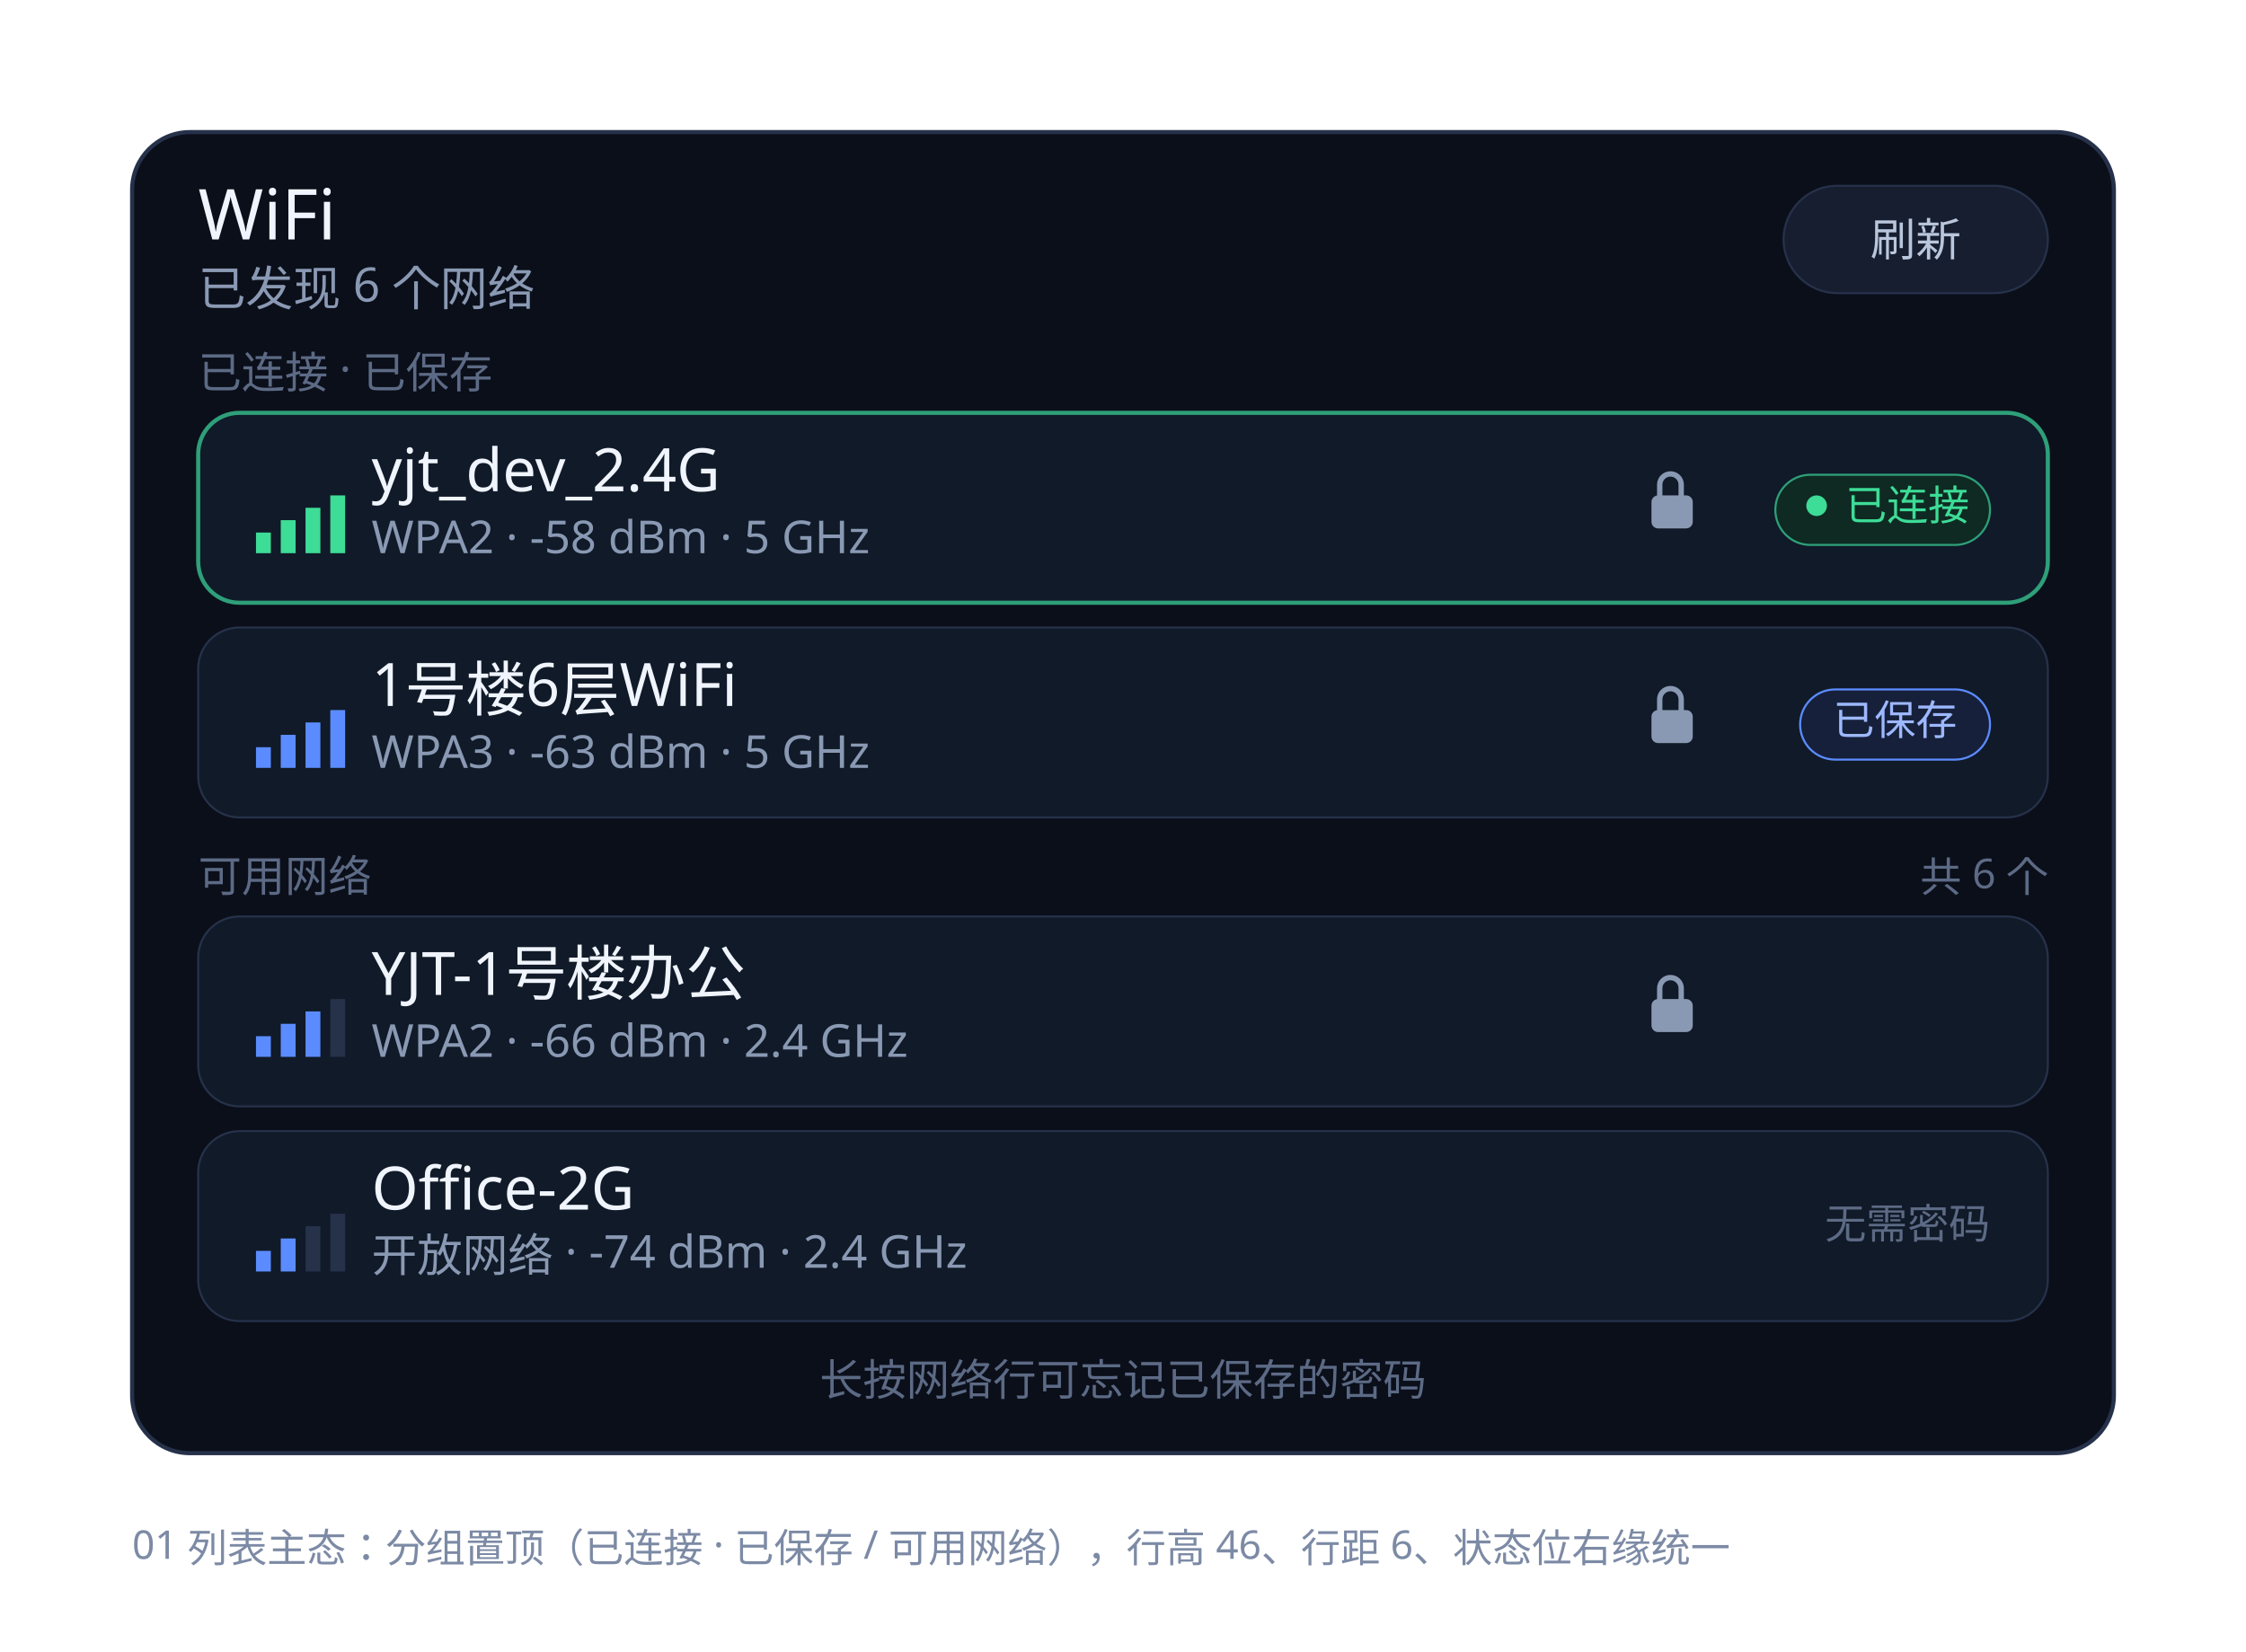
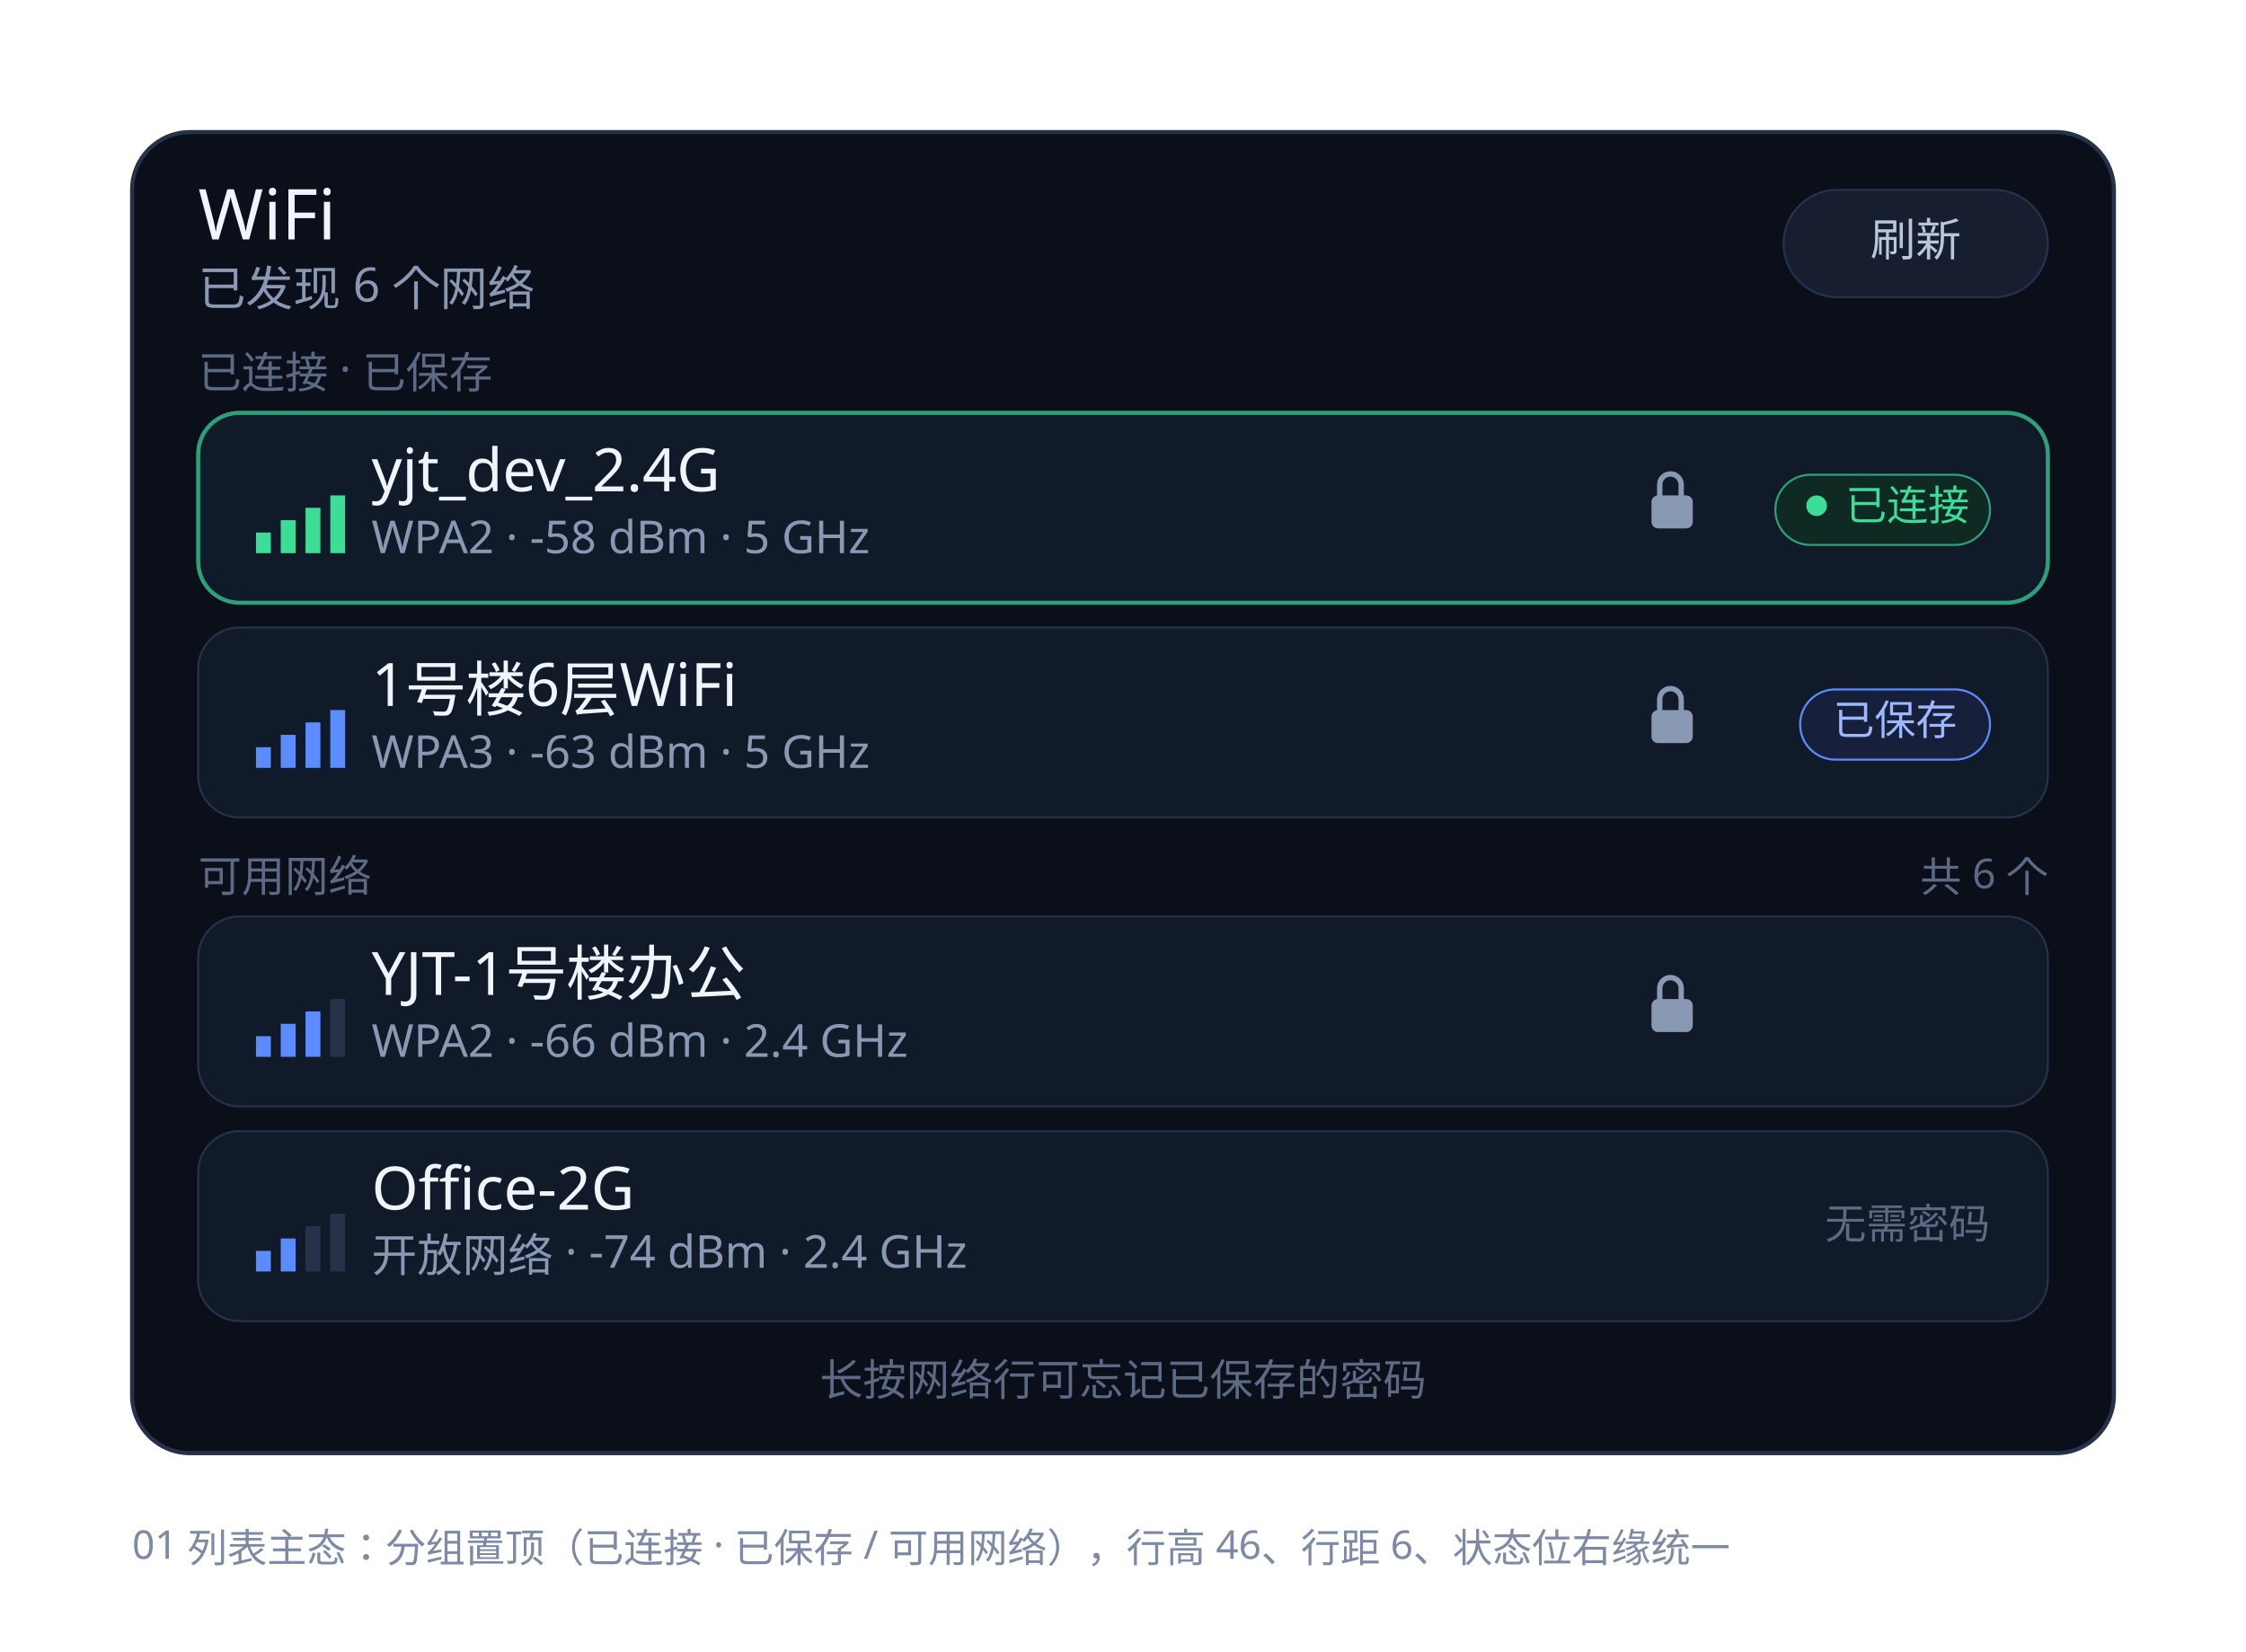
<svg xmlns="http://www.w3.org/2000/svg" viewBox="0 0 680 500" width="100%" role="img" font-family="Segoe UI, Microsoft YaHei, sans-serif">
  <g transform="translate(40,40) scale(1.25)">
    <rect x="0" y="0" width="480" height="320" rx="14" fill="#0B0F1A" stroke="#26314A" stroke-width="1" />
    <text x="16" y="26" fill="#F0F4FC" font-size="17" font-weight="500">WiFi</text>
    <text x="16" y="42" fill="#8A99B3" font-size="11.5">已发现 6 个网络</text>
-     <rect x="400" y="13" width="64" height="26" fill="#161E30" rx="13" stroke="#26314A" stroke-width="0.5" />
+     <rect x="400" y="14" width="64" height="26" fill="#161E30" rx="13" stroke="#26314A" stroke-width="0.5" />
    <text x="432" y="30" fill="#B9C6DC" font-size="11" text-anchor="middle">刷新</text>
    <text x="16" y="62" fill="#5C6A85" font-size="10.5">已连接 · 已保存</text>
    <rect x="16" y="68" width="448" height="46" fill="#101A28" rx="10" stroke="#2E9F79" stroke-width="1" />
    <rect x="30" y="97" width="3.6" height="5" fill="#3DDC97" />
    <rect x="36" y="94" width="3.6" height="8" fill="#3DDC97" />
    <rect x="42" y="91" width="3.6" height="11" fill="#3DDC97" />
    <rect x="48" y="88" width="3.6" height="14" fill="#3DDC97" />
    <text x="58" y="87" fill="#F0F4FC" font-size="14.5">yjt_dev_2.4G</text>
    <text x="58" y="102" fill="#8A99B3" font-size="11">WPA2 · -58 dBm · 5 GHz</text>
    <rect x="368" y="88" width="10" height="8" fill="#8A99B3" rx="1.6" />
    <path d="M370 88 v-2.6 a2.6 2.6 0 0 1 5.2 0 v2.6" fill="none" stroke="#8A99B3" stroke-width="1.3" stroke-linecap="round" stroke-linejoin="round" />
    <rect x="398" y="83" width="52" height="17" fill="#0E2A22" rx="8.5" stroke="#2E9F79" stroke-width="0.5" />
    <circle cx="408" cy="90.5" r="2.5" fill="#3DDC97" />
    <text x="415" y="94" fill="#3DDC97" font-size="10">已连接</text>
    <rect x="16" y="120" width="448" height="46" fill="#101A28" rx="10" stroke="#26314A" stroke-width="0.5" />
    <rect x="30" y="149" width="3.6" height="5" fill="#5B8CFF" />
    <rect x="36" y="146" width="3.6" height="8" fill="#5B8CFF" />
    <rect x="42" y="143" width="3.6" height="11" fill="#5B8CFF" />
    <rect x="48" y="140" width="3.6" height="14" fill="#5B8CFF" />
    <text x="58" y="139" fill="#F0F4FC" font-size="14.5">1号楼6层WiFi</text>
    <text x="58" y="154" fill="#8A99B3" font-size="11">WPA3 · -63 dBm · 5 GHz</text>
    <rect x="368" y="140" width="10" height="8" fill="#8A99B3" rx="1.6" />
    <path d="M370 140 v-2.6 a2.6 2.6 0 0 1 5.2 0 v2.6" fill="none" stroke="#8A99B3" stroke-width="1.3" stroke-linecap="round" stroke-linejoin="round" />
    <rect x="404" y="135" width="46" height="17" fill="#16203A" rx="8.5" stroke="#5B8CFF" stroke-width="0.5" />
    <text x="427" y="146" fill="#9DB8FF" font-size="10" text-anchor="middle">已保存</text>
    <text x="16" y="184" fill="#5C6A85" font-size="10.5">可用网络</text>
    <text x="464" y="184" fill="#5C6A85" font-size="10" text-anchor="end">共 6 个</text>
    <rect x="16" y="190" width="448" height="46" fill="#101A28" rx="10" stroke="#26314A" stroke-width="0.5" />
    <rect x="30" y="219" width="3.6" height="5" fill="#5B8CFF" />
    <rect x="36" y="216" width="3.6" height="8" fill="#5B8CFF" />
    <rect x="42" y="213" width="3.6" height="11" fill="#5B8CFF" />
    <rect x="48" y="210" width="3.6" height="14" fill="#26314A" />
    <text x="58" y="209" fill="#F0F4FC" font-size="14.5">YJT-1号楼办公</text>
    <text x="58" y="224" fill="#8A99B3" font-size="11">WPA2 · -66 dBm · 2.4 GHz</text>
    <rect x="368" y="210" width="10" height="8" fill="#8A99B3" rx="1.6" />
    <path d="M370 210 v-2.6 a2.6 2.6 0 0 1 5.2 0 v2.6" fill="none" stroke="#8A99B3" stroke-width="1.3" stroke-linecap="round" stroke-linejoin="round" />
    <rect x="16" y="242" width="448" height="46" fill="#101A28" rx="10" stroke="#26314A" stroke-width="0.5" />
    <rect x="30" y="271" width="3.6" height="5" fill="#5B8CFF" />
    <rect x="36" y="268" width="3.6" height="8" fill="#5B8CFF" />
    <rect x="42" y="265" width="3.6" height="11" fill="#26314A" />
    <rect x="48" y="262" width="3.6" height="14" fill="#26314A" />
    <text x="58" y="261" fill="#F0F4FC" font-size="14.5">Office-2G</text>
    <text x="58" y="276" fill="#8A99B3" font-size="11">开放网络 · -74 dBm · 2.4 GHz</text>
    <text x="450" y="268" fill="#5C6A85" font-size="10" text-anchor="end">无需密码</text>
    <text x="240" y="306" fill="#5C6A85" font-size="10.5" text-anchor="middle">长按网络行可忘记已保存的密码</text>
  </g>
  <text x="40" y="472" fill="#7C8AA5" font-size="12">01 列表主态：分组置顶（已连接 · 已保存 / 可用网络），行高 46、行距 6、状态位右缘统一</text>
</svg>
